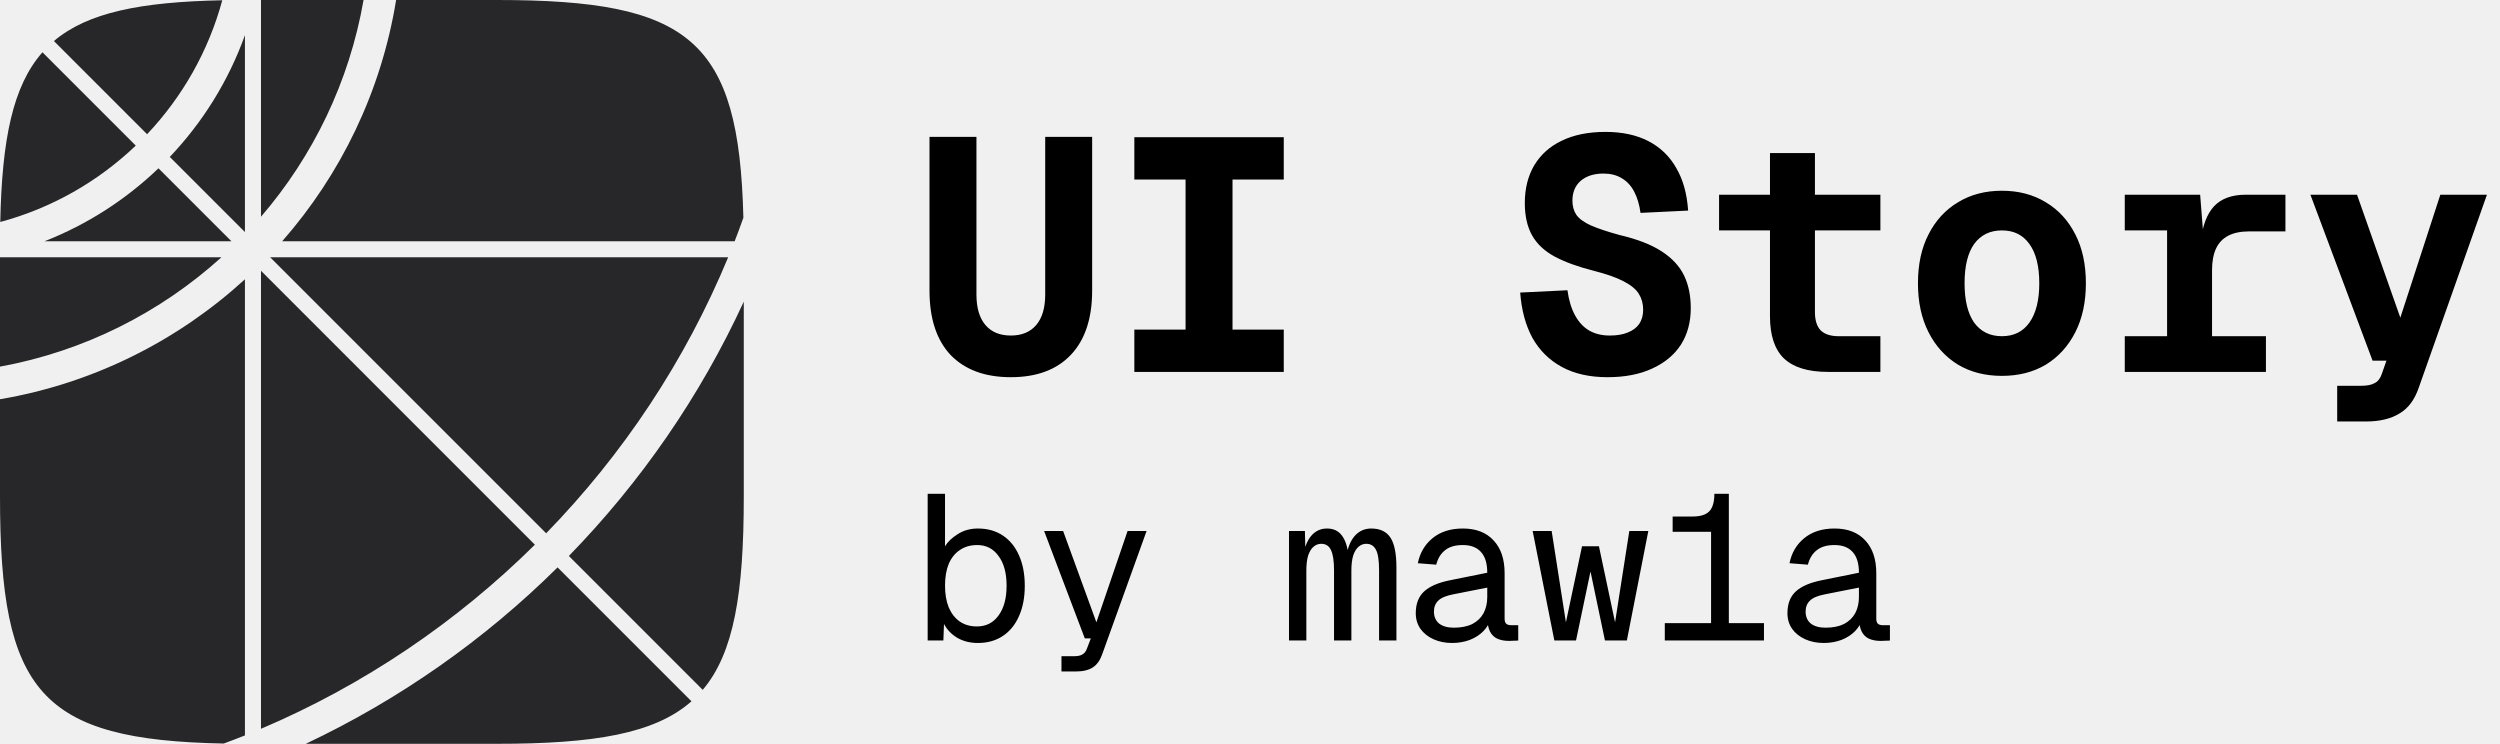
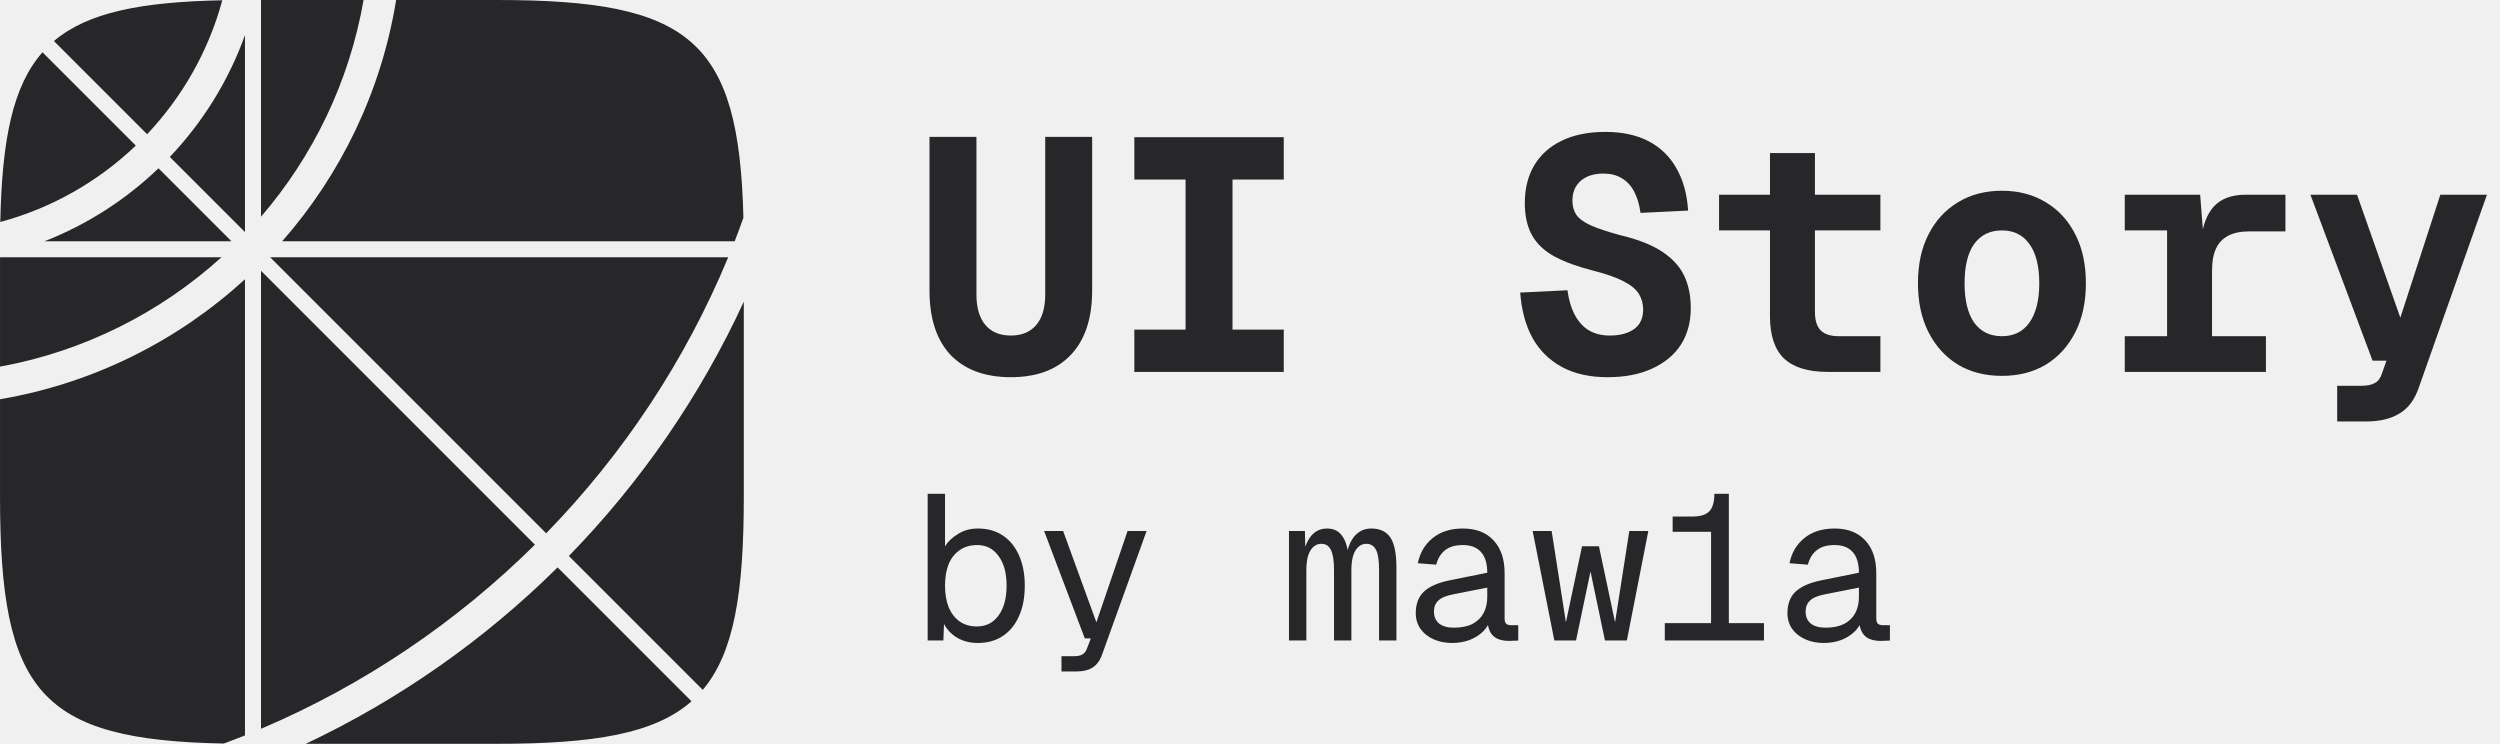
<svg xmlns="http://www.w3.org/2000/svg" width="121" height="36" viewBox="0 0 121 36" fill="none">
-   <path d="M33.468 33.943C31.682 35.517 28.746 36 24.047 36H14.799C19.342 33.854 23.459 30.956 26.986 27.462L33.468 33.943ZM11.855 35.594C11.516 35.73 11.174 35.859 10.83 35.987C1.947 35.82 3.73249e-06 33.505 0 24.048V19.323C4.526 18.553 8.61 16.486 11.855 13.517V35.594ZM25.888 26.363C22.1 30.114 17.61 33.157 12.632 35.274V13.106L25.888 26.363ZM35.999 24.048C35.999 28.678 35.531 31.596 34.012 33.389L27.532 26.909C31.011 23.34 33.887 19.183 35.999 14.6V24.048ZM35.243 12.453C33.167 17.462 30.158 21.986 26.434 25.811L13.076 12.453H35.243ZM10.717 12.453C7.764 15.124 4.08 17 0 17.745V12.453H10.717ZM11.2 11.676H2.154C4.224 10.867 6.094 9.658 7.67 8.146L11.2 11.676ZM24.047 0C33.399 0 35.767 1.905 35.98 10.537C35.844 10.919 35.705 11.299 35.558 11.676H13.658C16.493 8.447 18.453 4.432 19.172 0H24.047ZM11.855 11.232L8.218 7.595C9.809 5.921 11.059 3.92 11.855 1.702V11.232ZM6.571 7.047C4.755 8.782 2.511 10.072 0.013 10.744C0.095 6.741 0.62 4.158 2.055 2.53L6.571 7.047ZM17.596 0C16.906 3.965 15.15 7.564 12.632 10.489V0H17.596ZM10.758 0.013C10.091 2.477 8.823 4.694 7.119 6.496L2.609 1.986C4.243 0.602 6.811 0.092 10.758 0.013Z" fill="#27272A" />
+   <path d="M33.469 33.943C31.683 35.517 28.747 36 24.048 36H14.8C19.343 33.854 23.46 30.956 26.987 27.462L33.469 33.943ZM11.856 35.594C11.517 35.73 11.175 35.859 10.831 35.987C1.948 35.82 0.001 33.505 0.001 24.048V19.323C4.527 18.553 8.611 16.486 11.856 13.517V35.594ZM25.889 26.363C22.101 30.114 17.611 33.157 12.633 35.274V13.106L25.889 26.363ZM36 24.048C36 28.678 35.532 31.596 34.013 33.389L27.533 26.909C31.012 23.34 33.888 19.183 36 14.6V24.048ZM35.244 12.453C33.168 17.462 30.159 21.986 26.435 25.811L13.077 12.453H35.244ZM10.718 12.453C7.765 15.124 4.081 17 0.001 17.745V12.453H10.718ZM11.201 11.676H2.155C4.225 10.867 6.095 9.658 7.671 8.146L11.201 11.676ZM24.048 0C33.4 0 35.768 1.905 35.981 10.537C35.845 10.919 35.706 11.299 35.559 11.676H13.659C16.494 8.447 18.454 4.432 19.173 0H24.048ZM11.856 11.232L8.219 7.595C9.81 5.921 11.06 3.92 11.856 1.702V11.232ZM6.572 7.047C4.756 8.782 2.511 10.072 0.014 10.744C0.096 6.741 0.621 4.158 2.056 2.53L6.572 7.047ZM17.597 0C16.907 3.965 15.151 7.564 12.633 10.489V0H17.597ZM10.759 0.013C10.092 2.477 8.824 4.694 7.12 6.496L2.61 1.986C4.244 0.602 6.812 0.092 10.759 0.013Z" fill="#27272A" />
  <g clip-path="url(#clip0_365_8)">
-     <path d="M48.924 18.256C47.676 18.256 46.705 17.899 46.012 17.184C45.329 16.459 44.988 15.419 44.988 14.064V6.624H47.26V14.256C47.26 14.896 47.404 15.387 47.692 15.728C47.98 16.069 48.391 16.24 48.924 16.24C49.457 16.24 49.868 16.069 50.156 15.728C50.444 15.387 50.588 14.896 50.588 14.256V6.624H52.86V14.064C52.86 15.419 52.513 16.459 51.82 17.184C51.137 17.899 50.172 18.256 48.924 18.256ZM54.902 18V15.952H57.382V8.688H54.902V6.64H62.134V8.688H59.654V15.952H62.134V18H54.902ZM77.801 18.256C76.937 18.256 76.201 18.091 75.593 17.76C74.985 17.429 74.511 16.96 74.169 16.352C73.839 15.744 73.641 15.013 73.577 14.16L75.865 14.048C75.929 14.528 76.052 14.933 76.233 15.264C76.415 15.595 76.644 15.84 76.921 16C77.199 16.16 77.529 16.24 77.913 16.24C78.255 16.24 78.543 16.192 78.777 16.096C79.023 16 79.209 15.861 79.337 15.68C79.465 15.488 79.529 15.259 79.529 14.992C79.529 14.704 79.46 14.448 79.321 14.224C79.183 14 78.937 13.797 78.585 13.616C78.244 13.435 77.759 13.264 77.129 13.104C76.372 12.912 75.743 12.683 75.241 12.416C74.751 12.149 74.388 11.808 74.153 11.392C73.919 10.976 73.801 10.453 73.801 9.824C73.801 9.131 73.951 8.528 74.249 8.016C74.559 7.493 75.001 7.093 75.577 6.816C76.164 6.528 76.873 6.384 77.705 6.384C78.516 6.384 79.209 6.533 79.785 6.832C80.361 7.131 80.809 7.563 81.129 8.128C81.46 8.693 81.652 9.381 81.705 10.192L79.401 10.304C79.348 9.909 79.247 9.568 79.097 9.28C78.948 8.992 78.745 8.773 78.489 8.624C78.244 8.475 77.951 8.4 77.609 8.4C77.151 8.4 76.783 8.517 76.505 8.752C76.239 8.987 76.105 9.307 76.105 9.712C76.105 9.979 76.169 10.208 76.297 10.4C76.436 10.592 76.671 10.763 77.001 10.912C77.343 11.061 77.807 11.216 78.393 11.376C79.257 11.579 79.94 11.845 80.441 12.176C80.943 12.507 81.3 12.896 81.513 13.344C81.727 13.792 81.833 14.315 81.833 14.912C81.833 15.595 81.673 16.187 81.353 16.688C81.033 17.179 80.569 17.563 79.961 17.84C79.364 18.117 78.644 18.256 77.801 18.256ZM88.467 18C87.507 18 86.798 17.781 86.339 17.344C85.891 16.907 85.667 16.229 85.667 15.312V7.408H87.843V15.104C87.843 15.499 87.934 15.792 88.115 15.984C88.307 16.176 88.6 16.272 88.995 16.272H91.011V18H88.467ZM83.203 11.152V9.424H91.011V11.152H83.203ZM96.893 18.192C96.082 18.192 95.373 18.011 94.765 17.648C94.157 17.275 93.682 16.752 93.341 16.08C92.999 15.408 92.829 14.619 92.829 13.712C92.829 12.795 92.999 12.005 93.341 11.344C93.682 10.672 94.157 10.155 94.765 9.792C95.373 9.419 96.082 9.232 96.893 9.232C97.703 9.232 98.413 9.419 99.021 9.792C99.629 10.155 100.103 10.672 100.445 11.344C100.786 12.005 100.957 12.795 100.957 13.712C100.957 14.619 100.786 15.408 100.445 16.08C100.103 16.752 99.629 17.275 99.021 17.648C98.413 18.011 97.703 18.192 96.893 18.192ZM96.893 16.272C97.469 16.272 97.911 16.053 98.221 15.616C98.541 15.168 98.701 14.533 98.701 13.712C98.701 12.88 98.541 12.245 98.221 11.808C97.911 11.371 97.469 11.152 96.893 11.152C96.317 11.152 95.869 11.371 95.549 11.808C95.239 12.245 95.085 12.88 95.085 13.712C95.085 14.533 95.239 15.168 95.549 15.616C95.869 16.053 96.317 16.272 96.893 16.272ZM104.887 18V9.424H106.487L106.663 11.664H106.519C106.604 10.917 106.817 10.357 107.159 9.984C107.511 9.611 108.023 9.424 108.695 9.424H110.615V11.2H108.855C108.449 11.2 108.113 11.269 107.847 11.408C107.58 11.547 107.383 11.755 107.255 12.032C107.127 12.309 107.063 12.656 107.063 13.072V18H104.887ZM102.839 18V16.272H109.671V18H102.839ZM102.839 11.152V9.424H106.183V11.152H102.839ZM113.12 20.4V18.672H114.288C114.566 18.672 114.779 18.629 114.928 18.544C115.088 18.469 115.206 18.32 115.28 18.096L115.504 17.456H114.832L111.824 9.424H114.08L116.176 15.376L118.112 9.424H120.368L117.072 18.752C116.87 19.349 116.555 19.771 116.128 20.016C115.712 20.272 115.174 20.4 114.512 20.4H113.12Z" fill="black" />
-     <path d="M47.329 31.12C46.962 31.12 46.636 31.04 46.349 30.88C46.062 30.713 45.842 30.487 45.689 30.2L45.659 31H44.899V23.9H45.739V26.44C45.872 26.22 46.079 26.023 46.359 25.85C46.639 25.67 46.962 25.58 47.329 25.58C47.796 25.58 48.199 25.693 48.539 25.92C48.879 26.147 49.139 26.467 49.319 26.88C49.506 27.293 49.599 27.783 49.599 28.35C49.599 28.917 49.506 29.407 49.319 29.82C49.139 30.233 48.879 30.553 48.539 30.78C48.199 31.007 47.796 31.12 47.329 31.12ZM47.279 30.32C47.726 30.32 48.076 30.143 48.329 29.79C48.589 29.437 48.719 28.957 48.719 28.35C48.719 27.737 48.589 27.257 48.329 26.91C48.076 26.557 47.732 26.38 47.299 26.38C46.972 26.38 46.692 26.46 46.459 26.62C46.226 26.773 46.046 26.997 45.919 27.29C45.799 27.583 45.739 27.937 45.739 28.35C45.739 28.75 45.799 29.1 45.919 29.4C46.046 29.693 46.222 29.92 46.449 30.08C46.682 30.24 46.959 30.32 47.279 30.32ZM51.375 32.5V31.76H51.985C52.172 31.76 52.309 31.73 52.395 31.67C52.489 31.617 52.559 31.527 52.605 31.4L52.795 30.9H52.505L50.535 25.7H51.455L53.065 30.12L54.575 25.7H55.495L53.345 31.67C53.245 31.957 53.095 32.167 52.895 32.3C52.695 32.433 52.419 32.5 52.065 32.5H51.375ZM62.387 31V25.7H63.157L63.187 26.88L63.087 26.86C63.147 26.467 63.274 26.157 63.467 25.93C63.667 25.697 63.921 25.58 64.227 25.58C64.541 25.58 64.781 25.693 64.947 25.92C65.121 26.147 65.227 26.48 65.267 26.92H65.167C65.227 26.507 65.361 26.18 65.567 25.94C65.781 25.7 66.047 25.58 66.367 25.58C66.794 25.58 67.104 25.727 67.297 26.02C67.491 26.313 67.587 26.8 67.587 27.48V31H66.747V27.6C66.747 27.127 66.697 26.797 66.597 26.61C66.497 26.417 66.341 26.32 66.127 26.32C65.987 26.32 65.864 26.367 65.757 26.46C65.651 26.547 65.564 26.687 65.497 26.88C65.437 27.073 65.407 27.32 65.407 27.62V31H64.567V27.6C64.567 27.147 64.517 26.82 64.417 26.62C64.324 26.42 64.167 26.32 63.947 26.32C63.807 26.32 63.684 26.367 63.577 26.46C63.471 26.547 63.384 26.687 63.317 26.88C63.257 27.073 63.227 27.32 63.227 27.62V31H62.387ZM70.283 31.12C69.95 31.12 69.65 31.06 69.383 30.94C69.117 30.82 68.907 30.653 68.753 30.44C68.6 30.22 68.523 29.967 68.523 29.68C68.523 29.227 68.657 28.877 68.923 28.63C69.197 28.377 69.623 28.193 70.203 28.08L71.983 27.72C71.983 27.267 71.88 26.93 71.673 26.71C71.473 26.49 71.183 26.38 70.803 26.38C70.437 26.38 70.15 26.463 69.943 26.63C69.737 26.79 69.593 27.023 69.513 27.33L68.623 27.26C68.723 26.76 68.96 26.357 69.333 26.05C69.713 25.737 70.203 25.58 70.803 25.58C71.443 25.58 71.94 25.773 72.293 26.16C72.647 26.54 72.823 27.067 72.823 27.74V29.94C72.823 30.06 72.85 30.143 72.903 30.19C72.957 30.237 73.037 30.26 73.143 30.26H73.483V31C73.443 31.007 73.38 31.01 73.293 31.01C73.207 31.017 73.123 31.02 73.043 31.02C72.817 31.02 72.623 30.983 72.463 30.91C72.31 30.837 72.193 30.72 72.113 30.56C72.033 30.393 71.99 30.18 71.983 29.92H72.143C72.097 30.147 71.983 30.353 71.803 30.54C71.63 30.72 71.41 30.863 71.143 30.97C70.877 31.07 70.59 31.12 70.283 31.12ZM70.363 30.38C70.723 30.38 71.023 30.32 71.263 30.2C71.503 30.073 71.683 29.9 71.803 29.68C71.923 29.453 71.983 29.193 71.983 28.9V28.44L70.363 28.76C70.003 28.827 69.753 28.93 69.613 29.07C69.473 29.203 69.403 29.38 69.403 29.6C69.403 29.847 69.487 30.04 69.653 30.18C69.827 30.313 70.063 30.38 70.363 30.38ZM75.23 31L74.18 25.7H75.1L75.79 30.12L76.57 26.44H77.389L78.169 30.12L78.859 25.7H79.779L78.74 31H77.68L76.98 27.66L76.279 31H75.23ZM82.816 31V25.74H80.956V25H81.916C82.169 25 82.372 24.963 82.526 24.89C82.686 24.817 82.799 24.7 82.866 24.54C82.939 24.38 82.976 24.167 82.976 23.9H83.676V31H82.816ZM80.576 31V30.16H85.376V31H80.576ZM88.272 31.12C87.938 31.12 87.638 31.06 87.372 30.94C87.105 30.82 86.895 30.653 86.742 30.44C86.588 30.22 86.512 29.967 86.512 29.68C86.512 29.227 86.645 28.877 86.912 28.63C87.185 28.377 87.612 28.193 88.192 28.08L89.972 27.72C89.972 27.267 89.868 26.93 89.662 26.71C89.462 26.49 89.172 26.38 88.792 26.38C88.425 26.38 88.138 26.463 87.932 26.63C87.725 26.79 87.582 27.023 87.502 27.33L86.612 27.26C86.712 26.76 86.948 26.357 87.322 26.05C87.702 25.737 88.192 25.58 88.792 25.58C89.432 25.58 89.928 25.773 90.282 26.16C90.635 26.54 90.812 27.067 90.812 27.74V29.94C90.812 30.06 90.838 30.143 90.892 30.19C90.945 30.237 91.025 30.26 91.132 30.26H91.472V31C91.432 31.007 91.368 31.01 91.282 31.01C91.195 31.017 91.112 31.02 91.032 31.02C90.805 31.02 90.612 30.983 90.452 30.91C90.298 30.837 90.182 30.72 90.102 30.56C90.022 30.393 89.978 30.18 89.972 29.92H90.132C90.085 30.147 89.972 30.353 89.792 30.54C89.618 30.72 89.398 30.863 89.132 30.97C88.865 31.07 88.578 31.12 88.272 31.12ZM88.352 30.38C88.712 30.38 89.012 30.32 89.252 30.2C89.492 30.073 89.672 29.9 89.792 29.68C89.912 29.453 89.972 29.193 89.972 28.9V28.44L88.352 28.76C87.992 28.827 87.742 28.93 87.602 29.07C87.462 29.203 87.392 29.38 87.392 29.6C87.392 29.847 87.475 30.04 87.642 30.18C87.815 30.313 88.052 30.38 88.352 30.38Z" fill="black" />
+     <path d="M48.924 18.256C47.676 18.256 46.705 17.899 46.012 17.184C45.329 16.459 44.988 15.419 44.988 14.064V6.624H47.26V14.256C47.26 14.896 47.404 15.387 47.692 15.728C47.98 16.069 48.391 16.24 48.924 16.24C49.457 16.24 49.868 16.069 50.156 15.728C50.444 15.387 50.588 14.896 50.588 14.256V6.624H52.86V14.064C52.86 15.419 52.513 16.459 51.82 17.184C51.137 17.899 50.172 18.256 48.924 18.256ZM54.902 18V15.952H57.382V8.688H54.902V6.64H62.134V8.688H59.654V15.952H62.134V18H54.902ZM77.801 18.256C76.937 18.256 76.201 18.091 75.593 17.76C74.985 17.429 74.511 16.96 74.169 16.352C73.839 15.744 73.641 15.013 73.577 14.16L75.865 14.048C75.929 14.528 76.052 14.933 76.233 15.264C76.415 15.595 76.644 15.84 76.921 16C77.199 16.16 77.529 16.24 77.913 16.24C78.255 16.24 78.543 16.192 78.777 16.096C79.023 16 79.209 15.861 79.337 15.68C79.465 15.488 79.529 15.259 79.529 14.992C79.529 14.704 79.46 14.448 79.321 14.224C79.183 14 78.937 13.797 78.585 13.616C78.244 13.435 77.759 13.264 77.129 13.104C76.372 12.912 75.743 12.683 75.241 12.416C74.751 12.149 74.388 11.808 74.153 11.392C73.919 10.976 73.801 10.453 73.801 9.824C73.801 9.131 73.951 8.528 74.249 8.016C74.559 7.493 75.001 7.093 75.577 6.816C76.164 6.528 76.873 6.384 77.705 6.384C78.516 6.384 79.209 6.533 79.785 6.832C80.361 7.131 80.809 7.563 81.129 8.128C81.46 8.693 81.652 9.381 81.705 10.192L79.401 10.304C79.348 9.909 79.247 9.568 79.097 9.28C78.948 8.992 78.745 8.773 78.489 8.624C78.244 8.475 77.951 8.4 77.609 8.4C77.151 8.4 76.783 8.517 76.505 8.752C76.239 8.987 76.105 9.307 76.105 9.712C76.105 9.979 76.169 10.208 76.297 10.4C76.436 10.592 76.671 10.763 77.001 10.912C77.343 11.061 77.807 11.216 78.393 11.376C79.257 11.579 79.94 11.845 80.441 12.176C80.943 12.507 81.3 12.896 81.513 13.344C81.727 13.792 81.833 14.315 81.833 14.912C81.833 15.595 81.673 16.187 81.353 16.688C81.033 17.179 80.569 17.563 79.961 17.84C79.364 18.117 78.644 18.256 77.801 18.256ZM88.467 18C87.507 18 86.798 17.781 86.339 17.344C85.891 16.907 85.667 16.229 85.667 15.312V7.408H87.843V15.104C87.843 15.499 87.934 15.792 88.115 15.984C88.307 16.176 88.6 16.272 88.995 16.272H91.011V18H88.467ZM83.203 11.152V9.424H91.011V11.152H83.203ZM96.893 18.192C96.082 18.192 95.373 18.011 94.765 17.648C94.157 17.275 93.682 16.752 93.341 16.08C92.999 15.408 92.829 14.619 92.829 13.712C92.829 12.795 92.999 12.005 93.341 11.344C93.682 10.672 94.157 10.155 94.765 9.792C95.373 9.419 96.082 9.232 96.893 9.232C97.703 9.232 98.413 9.419 99.021 9.792C99.629 10.155 100.103 10.672 100.445 11.344C100.786 12.005 100.957 12.795 100.957 13.712C100.957 14.619 100.786 15.408 100.445 16.08C100.103 16.752 99.629 17.275 99.021 17.648C98.413 18.011 97.703 18.192 96.893 18.192ZM96.893 16.272C97.469 16.272 97.911 16.053 98.221 15.616C98.541 15.168 98.701 14.533 98.701 13.712C98.701 12.88 98.541 12.245 98.221 11.808C97.911 11.371 97.469 11.152 96.893 11.152C96.317 11.152 95.869 11.371 95.549 11.808C95.239 12.245 95.085 12.88 95.085 13.712C95.085 14.533 95.239 15.168 95.549 15.616C95.869 16.053 96.317 16.272 96.893 16.272ZM104.887 18V9.424H106.487L106.663 11.664H106.519C106.604 10.917 106.817 10.357 107.159 9.984C107.511 9.611 108.023 9.424 108.695 9.424H110.615V11.2H108.855C108.449 11.2 108.113 11.269 107.847 11.408C107.58 11.547 107.383 11.755 107.255 12.032C107.127 12.309 107.063 12.656 107.063 13.072V18H104.887ZM102.839 18V16.272H109.671V18H102.839ZM102.839 11.152V9.424H106.183V11.152H102.839ZM113.12 20.4V18.672H114.288C114.566 18.672 114.779 18.629 114.928 18.544C115.088 18.469 115.206 18.32 115.28 18.096L115.504 17.456H114.832L111.824 9.424H114.08L116.176 15.376L118.112 9.424H120.368L117.072 18.752C116.87 19.349 116.555 19.771 116.128 20.016C115.712 20.272 115.174 20.4 114.512 20.4H113.12Z" fill="#27272A" />
+     <path d="M47.329 31.12C46.962 31.12 46.636 31.04 46.349 30.88C46.062 30.713 45.842 30.487 45.689 30.2L45.659 31H44.899V23.9H45.739V26.44C45.872 26.22 46.079 26.023 46.359 25.85C46.639 25.67 46.962 25.58 47.329 25.58C47.796 25.58 48.199 25.693 48.539 25.92C48.879 26.147 49.139 26.467 49.319 26.88C49.506 27.293 49.599 27.783 49.599 28.35C49.599 28.917 49.506 29.407 49.319 29.82C49.139 30.233 48.879 30.553 48.539 30.78C48.199 31.007 47.796 31.12 47.329 31.12ZM47.279 30.32C47.726 30.32 48.076 30.143 48.329 29.79C48.589 29.437 48.719 28.957 48.719 28.35C48.719 27.737 48.589 27.257 48.329 26.91C48.076 26.557 47.732 26.38 47.299 26.38C46.972 26.38 46.692 26.46 46.459 26.62C46.226 26.773 46.046 26.997 45.919 27.29C45.799 27.583 45.739 27.937 45.739 28.35C45.739 28.75 45.799 29.1 45.919 29.4C46.046 29.693 46.222 29.92 46.449 30.08C46.682 30.24 46.959 30.32 47.279 30.32ZM51.375 32.5V31.76H51.985C52.172 31.76 52.309 31.73 52.395 31.67C52.489 31.617 52.559 31.527 52.605 31.4L52.795 30.9H52.505L50.535 25.7H51.455L53.065 30.12L54.575 25.7H55.495L53.345 31.67C53.245 31.957 53.095 32.167 52.895 32.3C52.695 32.433 52.419 32.5 52.065 32.5H51.375ZM62.387 31V25.7H63.157L63.187 26.88L63.087 26.86C63.147 26.467 63.274 26.157 63.467 25.93C63.667 25.697 63.921 25.58 64.227 25.58C64.541 25.58 64.781 25.693 64.947 25.92C65.121 26.147 65.227 26.48 65.267 26.92H65.167C65.227 26.507 65.361 26.18 65.567 25.94C65.781 25.7 66.047 25.58 66.367 25.58C66.794 25.58 67.104 25.727 67.297 26.02C67.491 26.313 67.587 26.8 67.587 27.48V31H66.747V27.6C66.747 27.127 66.697 26.797 66.597 26.61C66.497 26.417 66.341 26.32 66.127 26.32C65.987 26.32 65.864 26.367 65.757 26.46C65.651 26.547 65.564 26.687 65.497 26.88C65.437 27.073 65.407 27.32 65.407 27.62V31H64.567V27.6C64.567 27.147 64.517 26.82 64.417 26.62C64.324 26.42 64.167 26.32 63.947 26.32C63.807 26.32 63.684 26.367 63.577 26.46C63.471 26.547 63.384 26.687 63.317 26.88C63.257 27.073 63.227 27.32 63.227 27.62V31H62.387ZM70.283 31.12C69.95 31.12 69.65 31.06 69.383 30.94C69.117 30.82 68.907 30.653 68.753 30.44C68.6 30.22 68.523 29.967 68.523 29.68C68.523 29.227 68.657 28.877 68.923 28.63C69.197 28.377 69.623 28.193 70.203 28.08L71.983 27.72C71.983 27.267 71.88 26.93 71.673 26.71C71.473 26.49 71.183 26.38 70.803 26.38C70.437 26.38 70.15 26.463 69.943 26.63C69.737 26.79 69.593 27.023 69.513 27.33L68.623 27.26C68.723 26.76 68.96 26.357 69.333 26.05C69.713 25.737 70.203 25.58 70.803 25.58C71.443 25.58 71.94 25.773 72.293 26.16C72.647 26.54 72.823 27.067 72.823 27.74V29.94C72.823 30.06 72.85 30.143 72.903 30.19C72.957 30.237 73.037 30.26 73.143 30.26H73.483V31C73.443 31.007 73.38 31.01 73.293 31.01C73.207 31.017 73.123 31.02 73.043 31.02C72.817 31.02 72.623 30.983 72.463 30.91C72.31 30.837 72.193 30.72 72.113 30.56C72.033 30.393 71.99 30.18 71.983 29.92H72.143C72.097 30.147 71.983 30.353 71.803 30.54C71.63 30.72 71.41 30.863 71.143 30.97C70.877 31.07 70.59 31.12 70.283 31.12ZM70.363 30.38C70.723 30.38 71.023 30.32 71.263 30.2C71.503 30.073 71.683 29.9 71.803 29.68C71.923 29.453 71.983 29.193 71.983 28.9V28.44L70.363 28.76C70.003 28.827 69.753 28.93 69.613 29.07C69.473 29.203 69.403 29.38 69.403 29.6C69.403 29.847 69.487 30.04 69.653 30.18C69.827 30.313 70.063 30.38 70.363 30.38ZM75.23 31L74.18 25.7H75.1L75.79 30.12L76.57 26.44H77.389L78.169 30.12L78.859 25.7H79.779L78.74 31H77.68L76.98 27.66L76.279 31H75.23ZM82.816 31V25.74H80.956V25H81.916C82.169 25 82.372 24.963 82.526 24.89C82.686 24.817 82.799 24.7 82.866 24.54C82.939 24.38 82.976 24.167 82.976 23.9H83.676V31H82.816ZM80.576 31V30.16H85.376V31H80.576ZM88.272 31.12C87.938 31.12 87.638 31.06 87.372 30.94C87.105 30.82 86.895 30.653 86.742 30.44C86.588 30.22 86.512 29.967 86.512 29.68C86.512 29.227 86.645 28.877 86.912 28.63C87.185 28.377 87.612 28.193 88.192 28.08L89.972 27.72C89.972 27.267 89.868 26.93 89.662 26.71C89.462 26.49 89.172 26.38 88.792 26.38C88.425 26.38 88.138 26.463 87.932 26.63C87.725 26.79 87.582 27.023 87.502 27.33L86.612 27.26C86.712 26.76 86.948 26.357 87.322 26.05C87.702 25.737 88.192 25.58 88.792 25.58C89.432 25.58 89.928 25.773 90.282 26.16C90.635 26.54 90.812 27.067 90.812 27.74V29.94C90.812 30.06 90.838 30.143 90.892 30.19C90.945 30.237 91.025 30.26 91.132 30.26H91.472V31C91.432 31.007 91.368 31.01 91.282 31.01C91.195 31.017 91.112 31.02 91.032 31.02C90.805 31.02 90.612 30.983 90.452 30.91C90.298 30.837 90.182 30.72 90.102 30.56C90.022 30.393 89.978 30.18 89.972 29.92H90.132C90.085 30.147 89.972 30.353 89.792 30.54C89.618 30.72 89.398 30.863 89.132 30.97C88.865 31.07 88.578 31.12 88.272 31.12ZM88.352 30.38C88.712 30.38 89.012 30.32 89.252 30.2C89.492 30.073 89.672 29.9 89.792 29.68C89.912 29.453 89.972 29.193 89.972 28.9V28.44L88.352 28.76C87.992 28.827 87.742 28.93 87.602 29.07C87.462 29.203 87.392 29.38 87.392 29.6C87.392 29.847 87.475 30.04 87.642 30.18C87.815 30.313 88.052 30.38 88.352 30.38Z" fill="#27272A" />
  </g>
  <defs>
    <clipPath id="clip0_365_8">
      <rect width="77" height="32" fill="white" transform="translate(43.999 2)" />
    </clipPath>
  </defs>
</svg>
